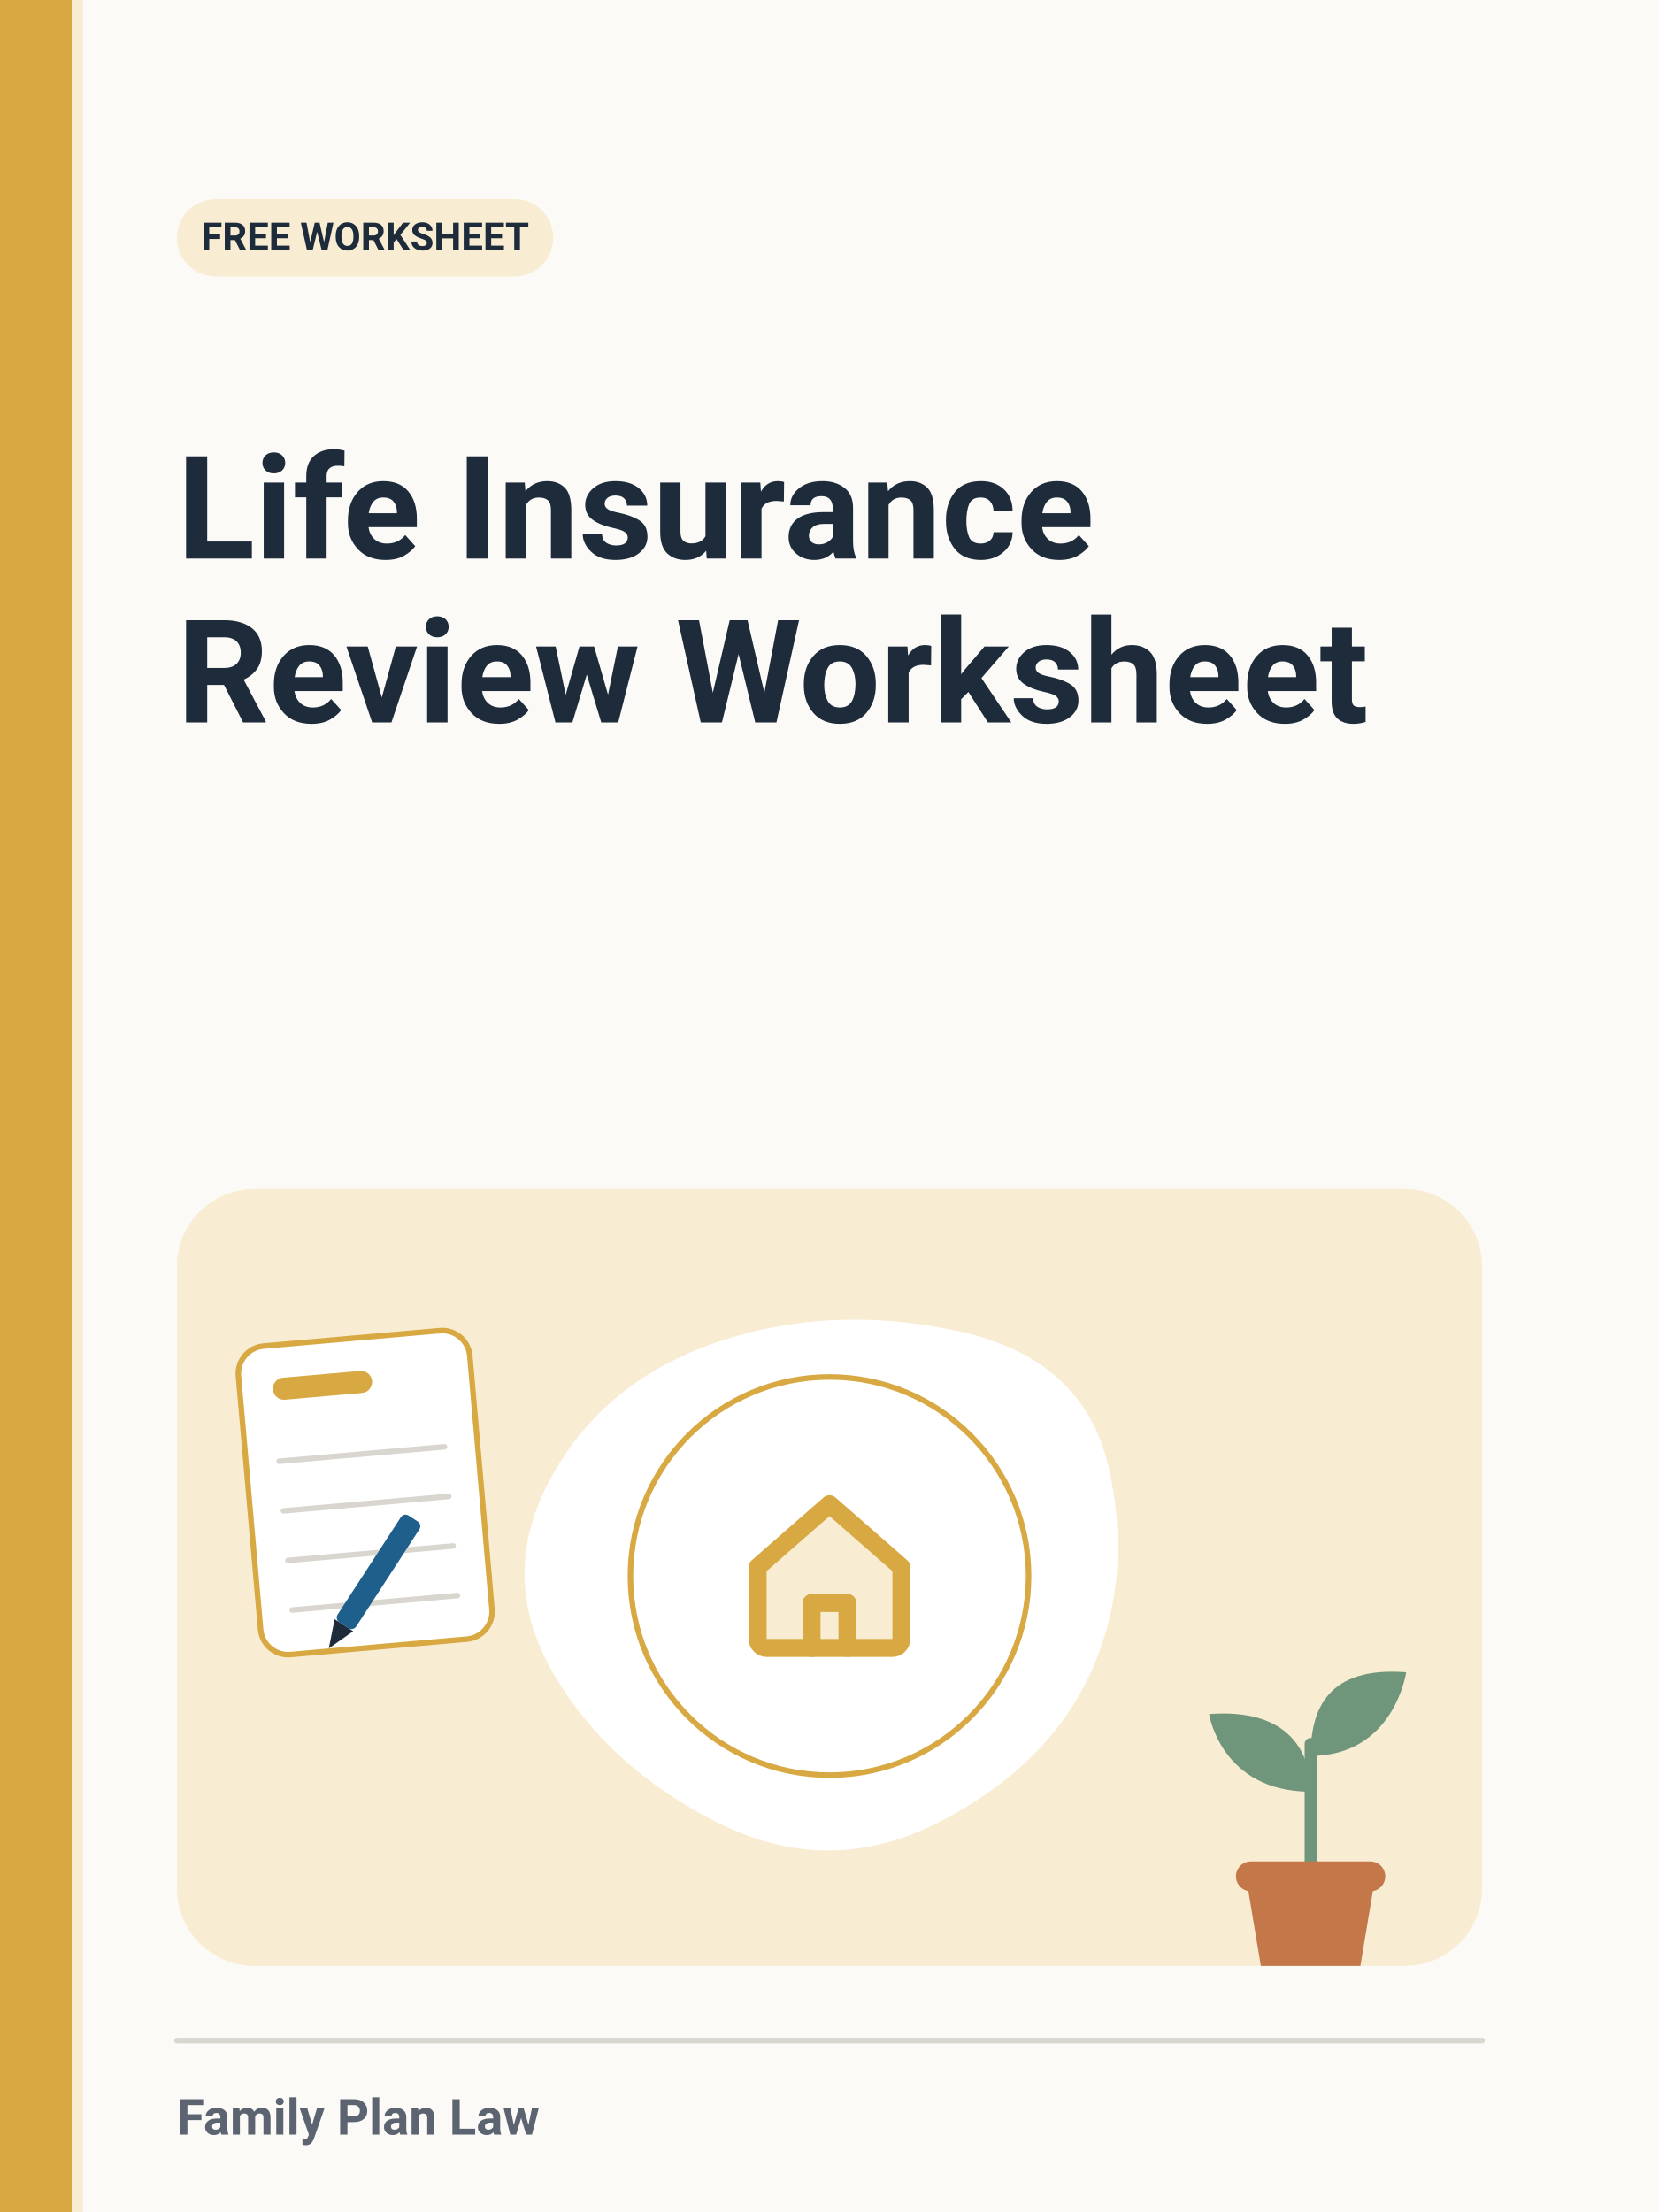
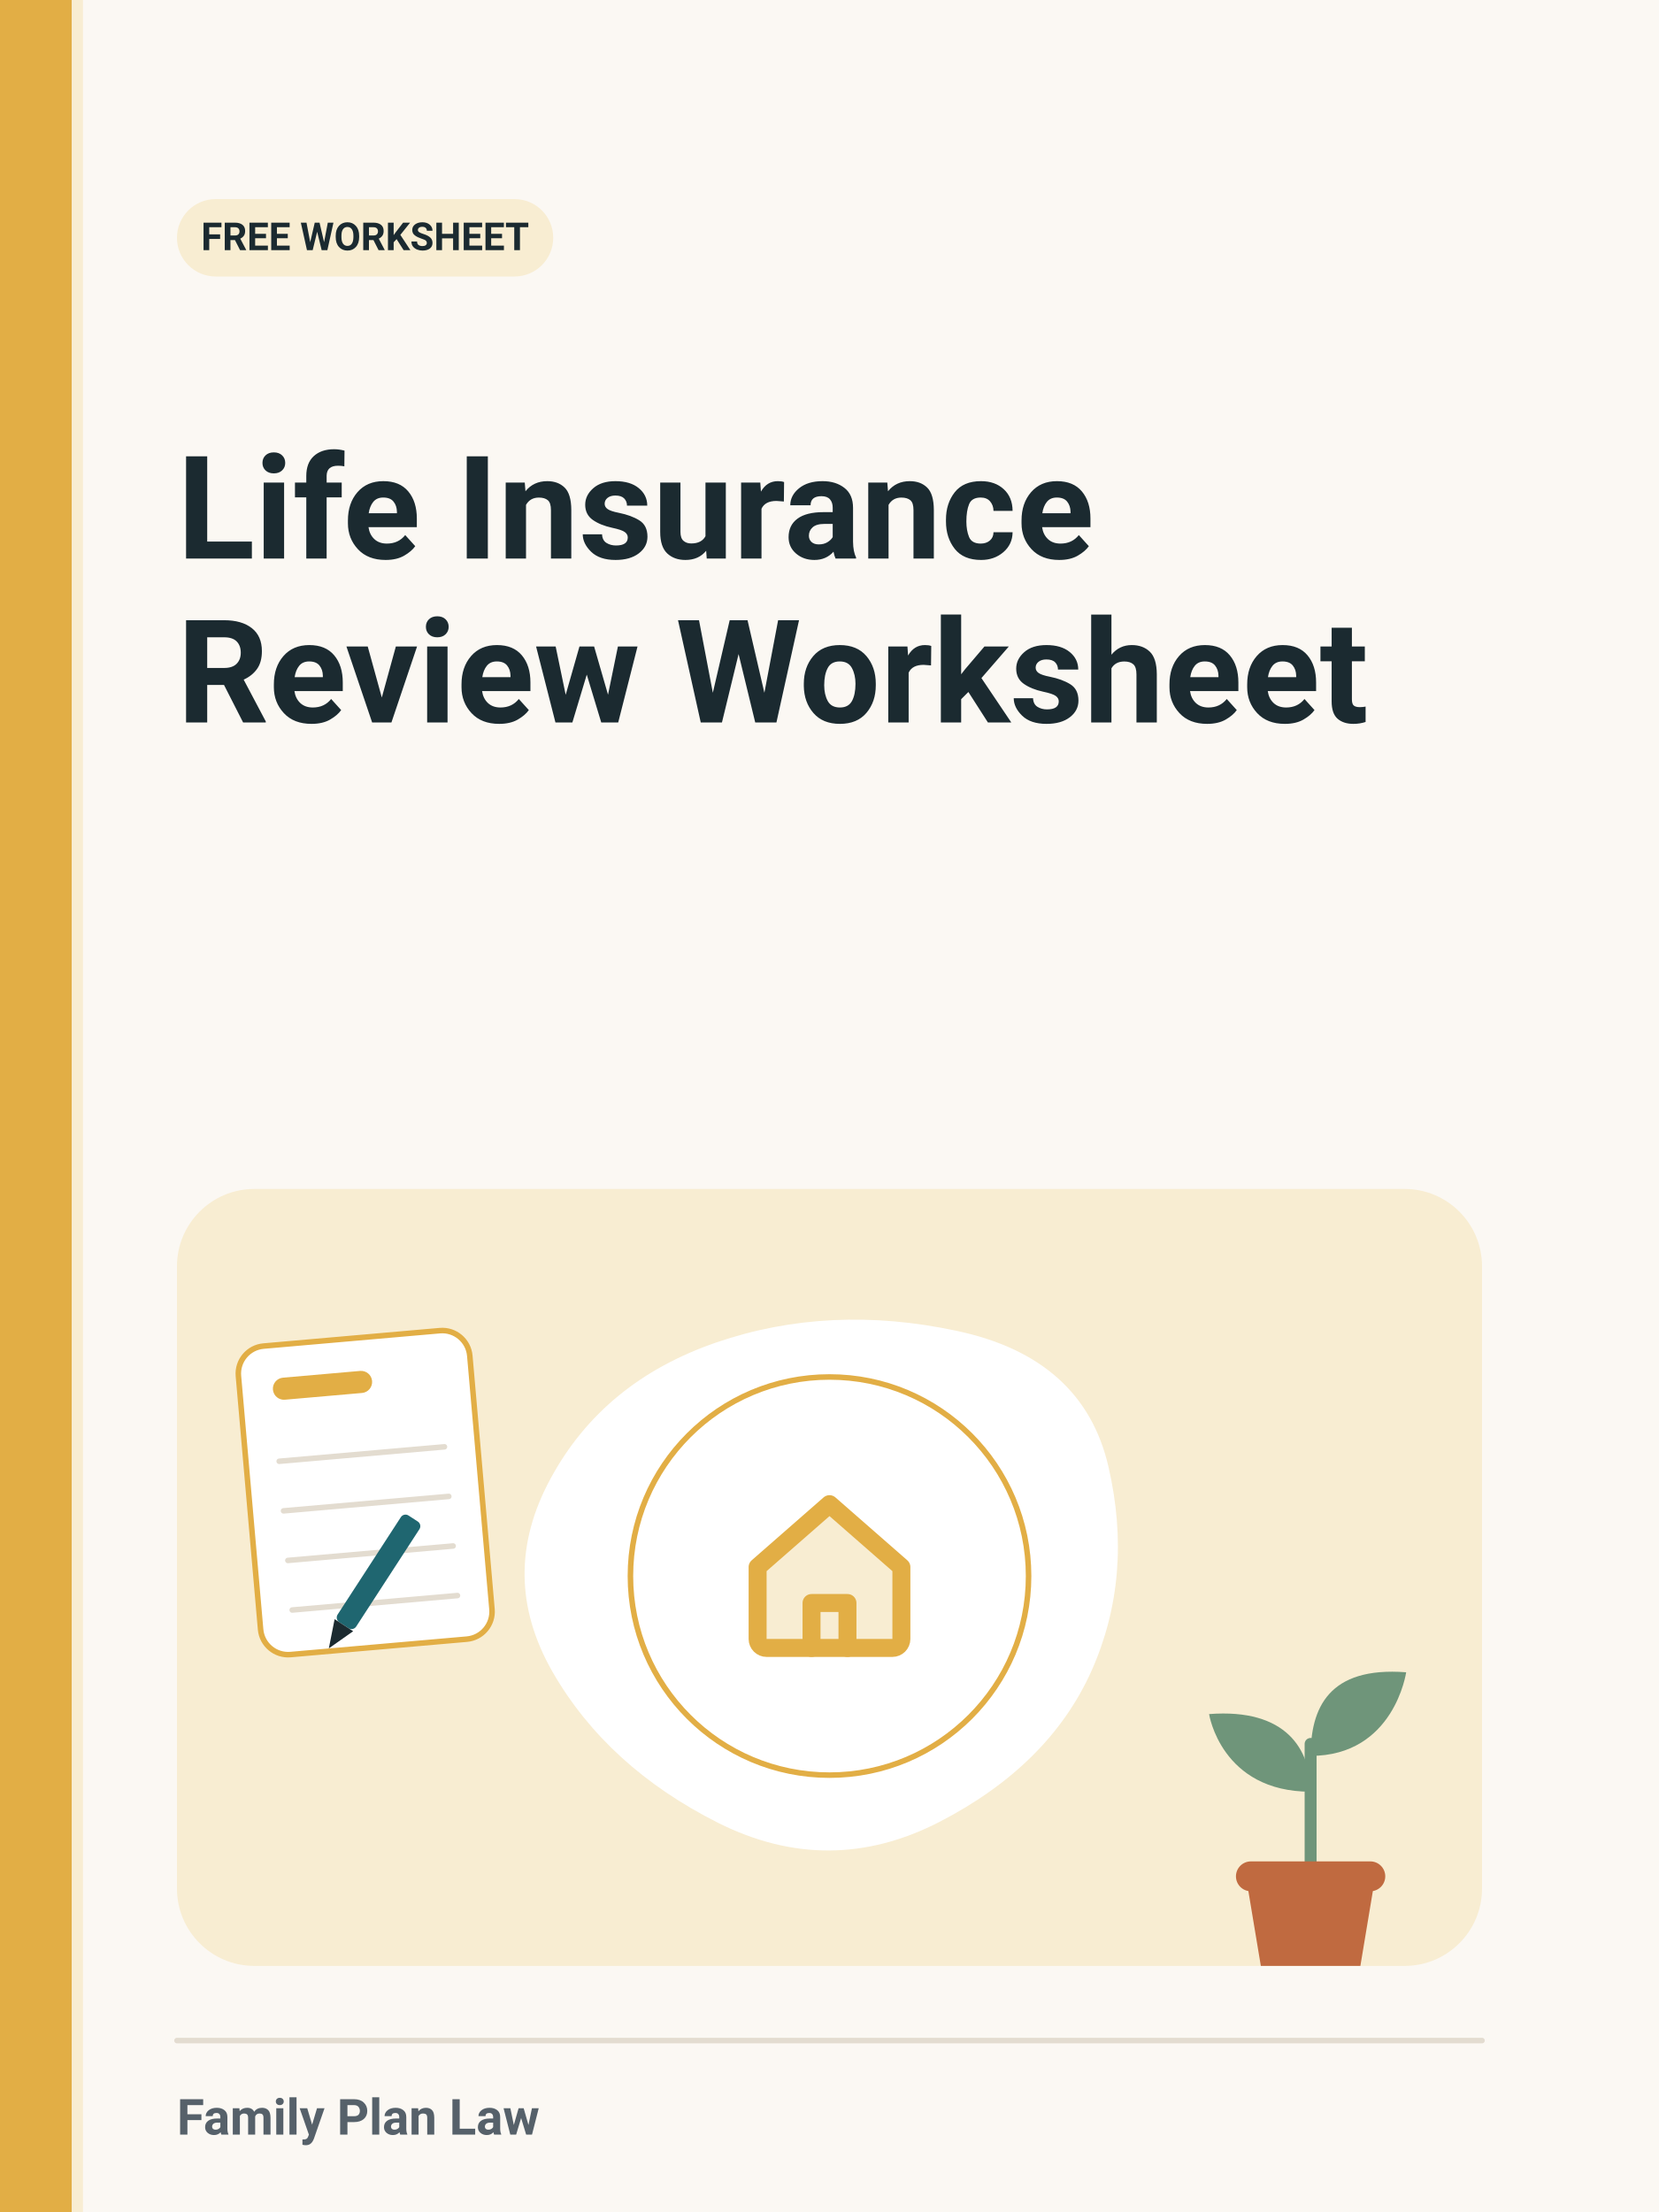
<svg xmlns="http://www.w3.org/2000/svg" viewBox="0 0 600 800" role="img" aria-labelledby="_R_0_-t _R_0_-d" width="600" height="800">
-   <rect width="600" height="800" style="fill:#fbfaf7" />
-   <rect width="26" height="800" style="fill:#d8a842" />
+   <rect width="600" height="800" style="fill:#fbf8f3" />
+   <rect width="26" height="800" style="fill:#e2ae45" />
  <rect x="26" width="4" height="800" style="fill:#f8edd2" />
  <g>
    <rect x="64" y="72" width="136.08" height="28" rx="14" style="fill:#f8edd2" />
-     <text x="132.04" y="90.48" font-size="14" font-weight="600" text-anchor="middle" style="fill:#1d2b3a;font-family:system-ui, -apple-system, &quot;Segoe UI&quot;, Roboto, sans-serif">FREE WORKSHEET</text>
+     <text x="132.04" y="90.48" font-size="14" font-weight="600" text-anchor="middle" style="fill:#1b2a30;font-family:system-ui, -apple-system, &quot;Segoe UI&quot;, Roboto, sans-serif">FREE WORKSHEET</text>
  </g>
-   <text x="64" y="202" font-size="52" font-weight="700" text-anchor="start" style="fill:#1d2b3a;font-family:system-ui, -apple-system, &quot;Segoe UI&quot;, Roboto, sans-serif">Life Insurance</text>
-   <text x="64" y="261.28" font-size="52" font-weight="700" text-anchor="start" style="fill:#1d2b3a;font-family:system-ui, -apple-system, &quot;Segoe UI&quot;, Roboto, sans-serif">Review Worksheet</text>
+   <text x="64" y="202" font-size="52" font-weight="700" text-anchor="start" style="fill:#1b2a30;font-family:system-ui, -apple-system, &quot;Segoe UI&quot;, Roboto, sans-serif">Life Insurance</text>
+   <text x="64" y="261.28" font-size="52" font-weight="700" text-anchor="start" style="fill:#1b2a30;font-family:system-ui, -apple-system, &quot;Segoe UI&quot;, Roboto, sans-serif">Review Worksheet</text>
  <rect x="64" y="430" width="472" height="281" rx="28" style="fill:#f8edd2" />
  <g>
    <path d="M 400.9 530.5 Q 410.0 570.0 394.8 604.2 Q 379.5 638.4 339.8 658.9 Q 300.0 679.4 259.8 659.3 Q 219.6 639.1 199.8 604.6 Q 180.0 570.0 199.1 534.8 Q 218.1 499.6 259.1 485.5 Q 300.0 471.5 345.9 481.3 Q 391.8 491.0 400.9 530.5 Z" style="fill:#ffffff" />
    <circle cx="300" cy="570" r="72" style="fill:#ffffff" />
-     <circle cx="300" cy="570" r="72" style="fill:none;stroke:#d8a842" stroke-width="2" />
+     <circle cx="300" cy="570" r="72" style="fill:none;stroke:#e2ae45" stroke-width="2" />
    <g transform="translate(261 531) scale(3.25)">
-       <g style="stroke:#d8a842;color:#d8a842" fill="none" stroke-width="2" stroke-linecap="round" stroke-linejoin="round">
+       <g style="stroke:#e2ae45;color:#e2ae45" fill="none" stroke-width="2" stroke-linecap="round" stroke-linejoin="round">
        <path d="M4 11 12 4l8 7v8a1 1 0 0 1-1 1H5a1 1 0 0 1-1-1z" fill="#f8edd2" />
        <path d="M10 20v-5h4v5" />
      </g>
    </g>
    <g>
      <g transform="rotate(-5 130 539)">
-         <rect x="90" y="484" width="84" height="112" rx="10" style="fill:#ffffff;stroke:#d8a842" stroke-width="2" />
-         <rect x="102" y="496" width="36" height="8" rx="4" style="fill:#d8a842" />
-         <line x1="102" x2="162" y1="526" y2="526" style="stroke:#d9d6cf" stroke-linecap="round" stroke-linejoin="round" stroke-width="2" />
-         <line x1="102" x2="162" y1="544" y2="544" style="stroke:#d9d6cf" stroke-linecap="round" stroke-linejoin="round" stroke-width="2" />
-         <line x1="102" x2="162" y1="562" y2="562" style="stroke:#d9d6cf" stroke-linecap="round" stroke-linejoin="round" stroke-width="2" />
-         <line x1="102" x2="162" y1="580" y2="580" style="stroke:#d9d6cf" stroke-linecap="round" stroke-linejoin="round" stroke-width="2" />
+         <rect x="90" y="484" width="84" height="112" rx="10" style="fill:#ffffff;stroke:#e2ae45" stroke-width="2" />
+         <rect x="102" y="496" width="36" height="8" rx="4" style="fill:#e2ae45" />
+         <line x1="102" x2="162" y1="526" y2="526" style="stroke:#e3dcd0" stroke-linecap="round" stroke-linejoin="round" stroke-width="2" />
+         <line x1="102" x2="162" y1="544" y2="544" style="stroke:#e3dcd0" stroke-linecap="round" stroke-linejoin="round" stroke-width="2" />
+         <line x1="102" x2="162" y1="562" y2="562" style="stroke:#e3dcd0" stroke-linecap="round" stroke-linejoin="round" stroke-width="2" />
+         <line x1="102" x2="162" y1="580" y2="580" style="stroke:#e3dcd0" stroke-linecap="round" stroke-linejoin="round" stroke-width="2" />
        <g transform="translate(146 554) rotate(38)">
-           <rect x="-4" y="-4" width="8" height="46" rx="2" style="fill:#1f5f8b" />
-           <path d="M-4 42 L0 52 L4 42z" style="fill:#1d2b3a" />
+           <rect x="-4" y="-4" width="8" height="46" rx="2" style="fill:#1f6670" />
+           <path d="M-4 42 L0 52 L4 42z" style="fill:#1b2a30" />
        </g>
      </g>
      <g transform="translate(474 711) scale(0.9)">
        <g transform="translate(0 -34) scale(1.2)">
          <path d="M 0 0 V -46" style="stroke:#6f957a;fill:none" stroke-width="4" stroke-linecap="round" stroke-linejoin="round" />
          <path d="M 0 -30 C -30 -30 -34 -56 -34 -56 C -8 -58 0 -44 0 -30 Z" style="fill:#6f957a" />
          <path d="M 0 -42 C 28 -42 32 -70 32 -70 C 6 -72 0 -58 0 -42 Z" style="fill:#6f957a" />
        </g>
-         <path d="M -26 -36 H 26 L 20 0 H -20 Z" style="fill:#c4784a" />
-         <rect x="-30" y="-42" width="60" height="12" rx="6" style="fill:#c4784a" />
+         <path d="M -26 -36 H 26 L 20 0 H -20 Z" style="fill:#c06a40" />
+         <rect x="-30" y="-42" width="60" height="12" rx="6" style="fill:#c06a40" />
      </g>
    </g>
  </g>
-   <line x1="64" x2="536" y1="738" y2="738" style="stroke:#d9d6cf" stroke-width="2" stroke-linecap="round" stroke-linejoin="round" />
-   <text x="64" y="772" font-size="18" font-weight="700" text-anchor="start" style="fill:#5b6470;font-family:system-ui, -apple-system, &quot;Segoe UI&quot;, Roboto, sans-serif">Family Plan Law</text>
+   <line x1="64" x2="536" y1="738" y2="738" style="stroke:#e3dcd0" stroke-width="2" stroke-linecap="round" stroke-linejoin="round" />
+   <text x="64" y="772" font-size="18" font-weight="700" text-anchor="start" style="fill:#56616a;font-family:system-ui, -apple-system, &quot;Segoe UI&quot;, Roboto, sans-serif">Family Plan Law</text>
</svg>
